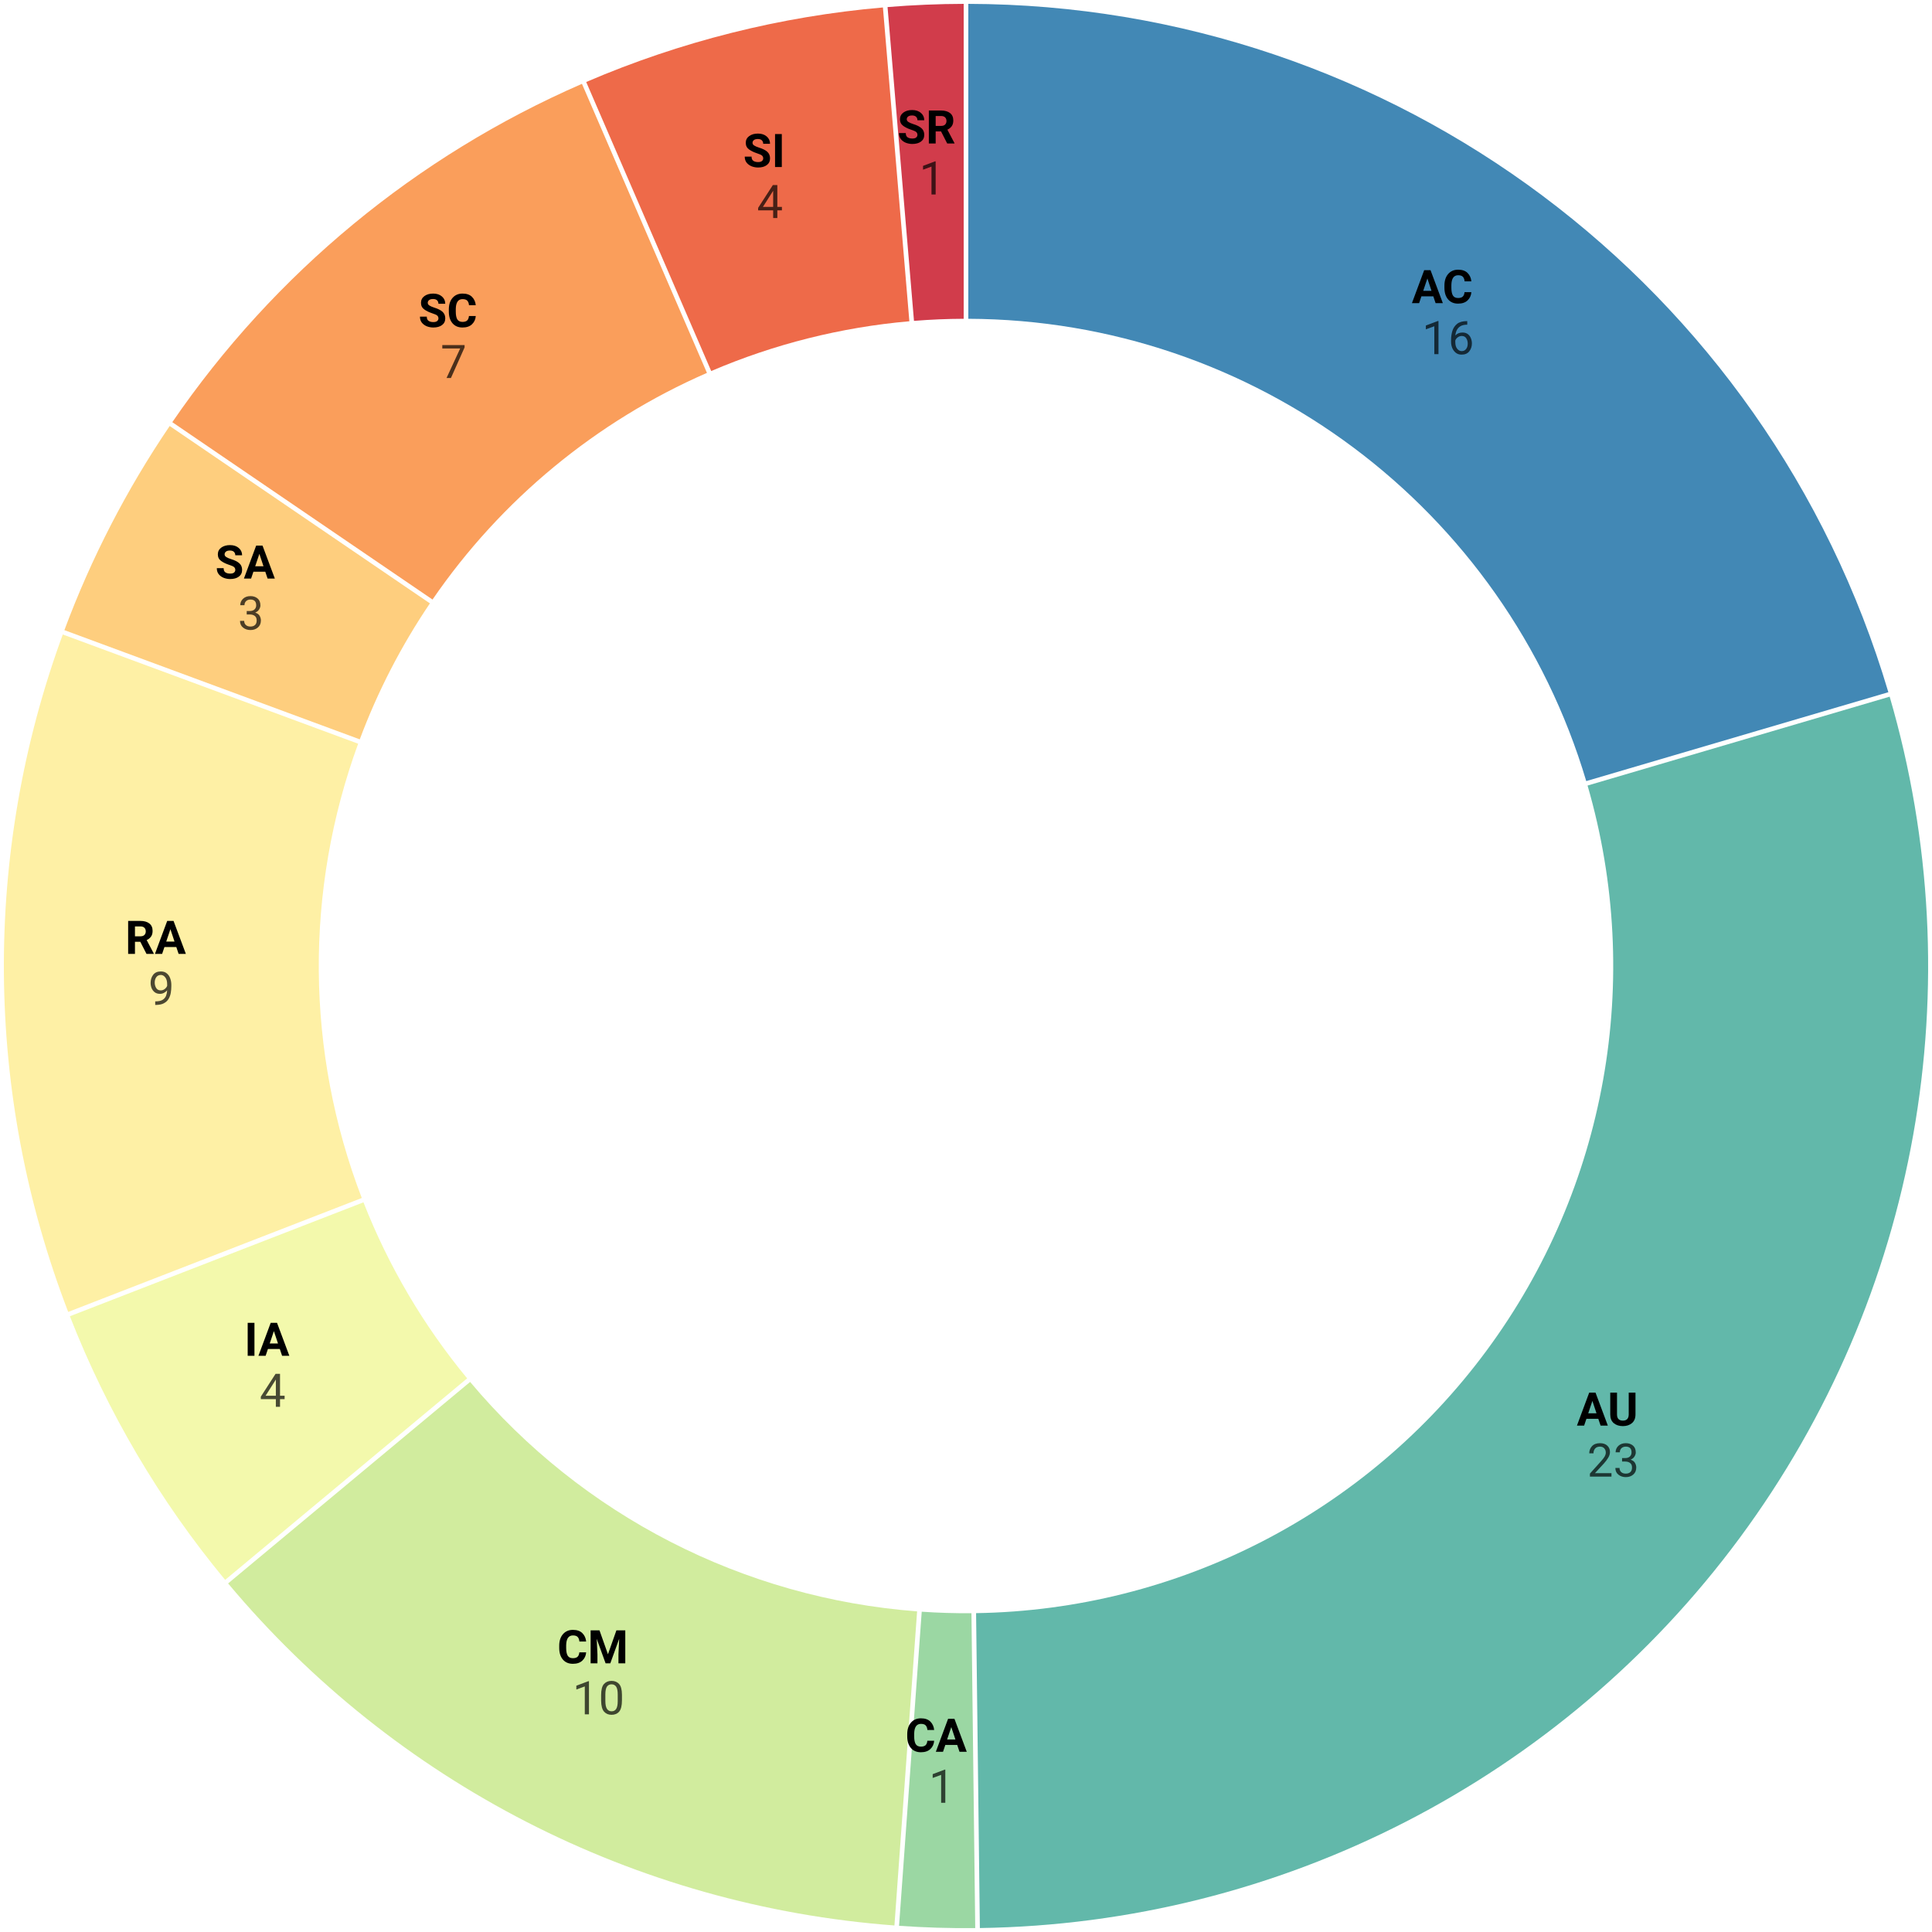
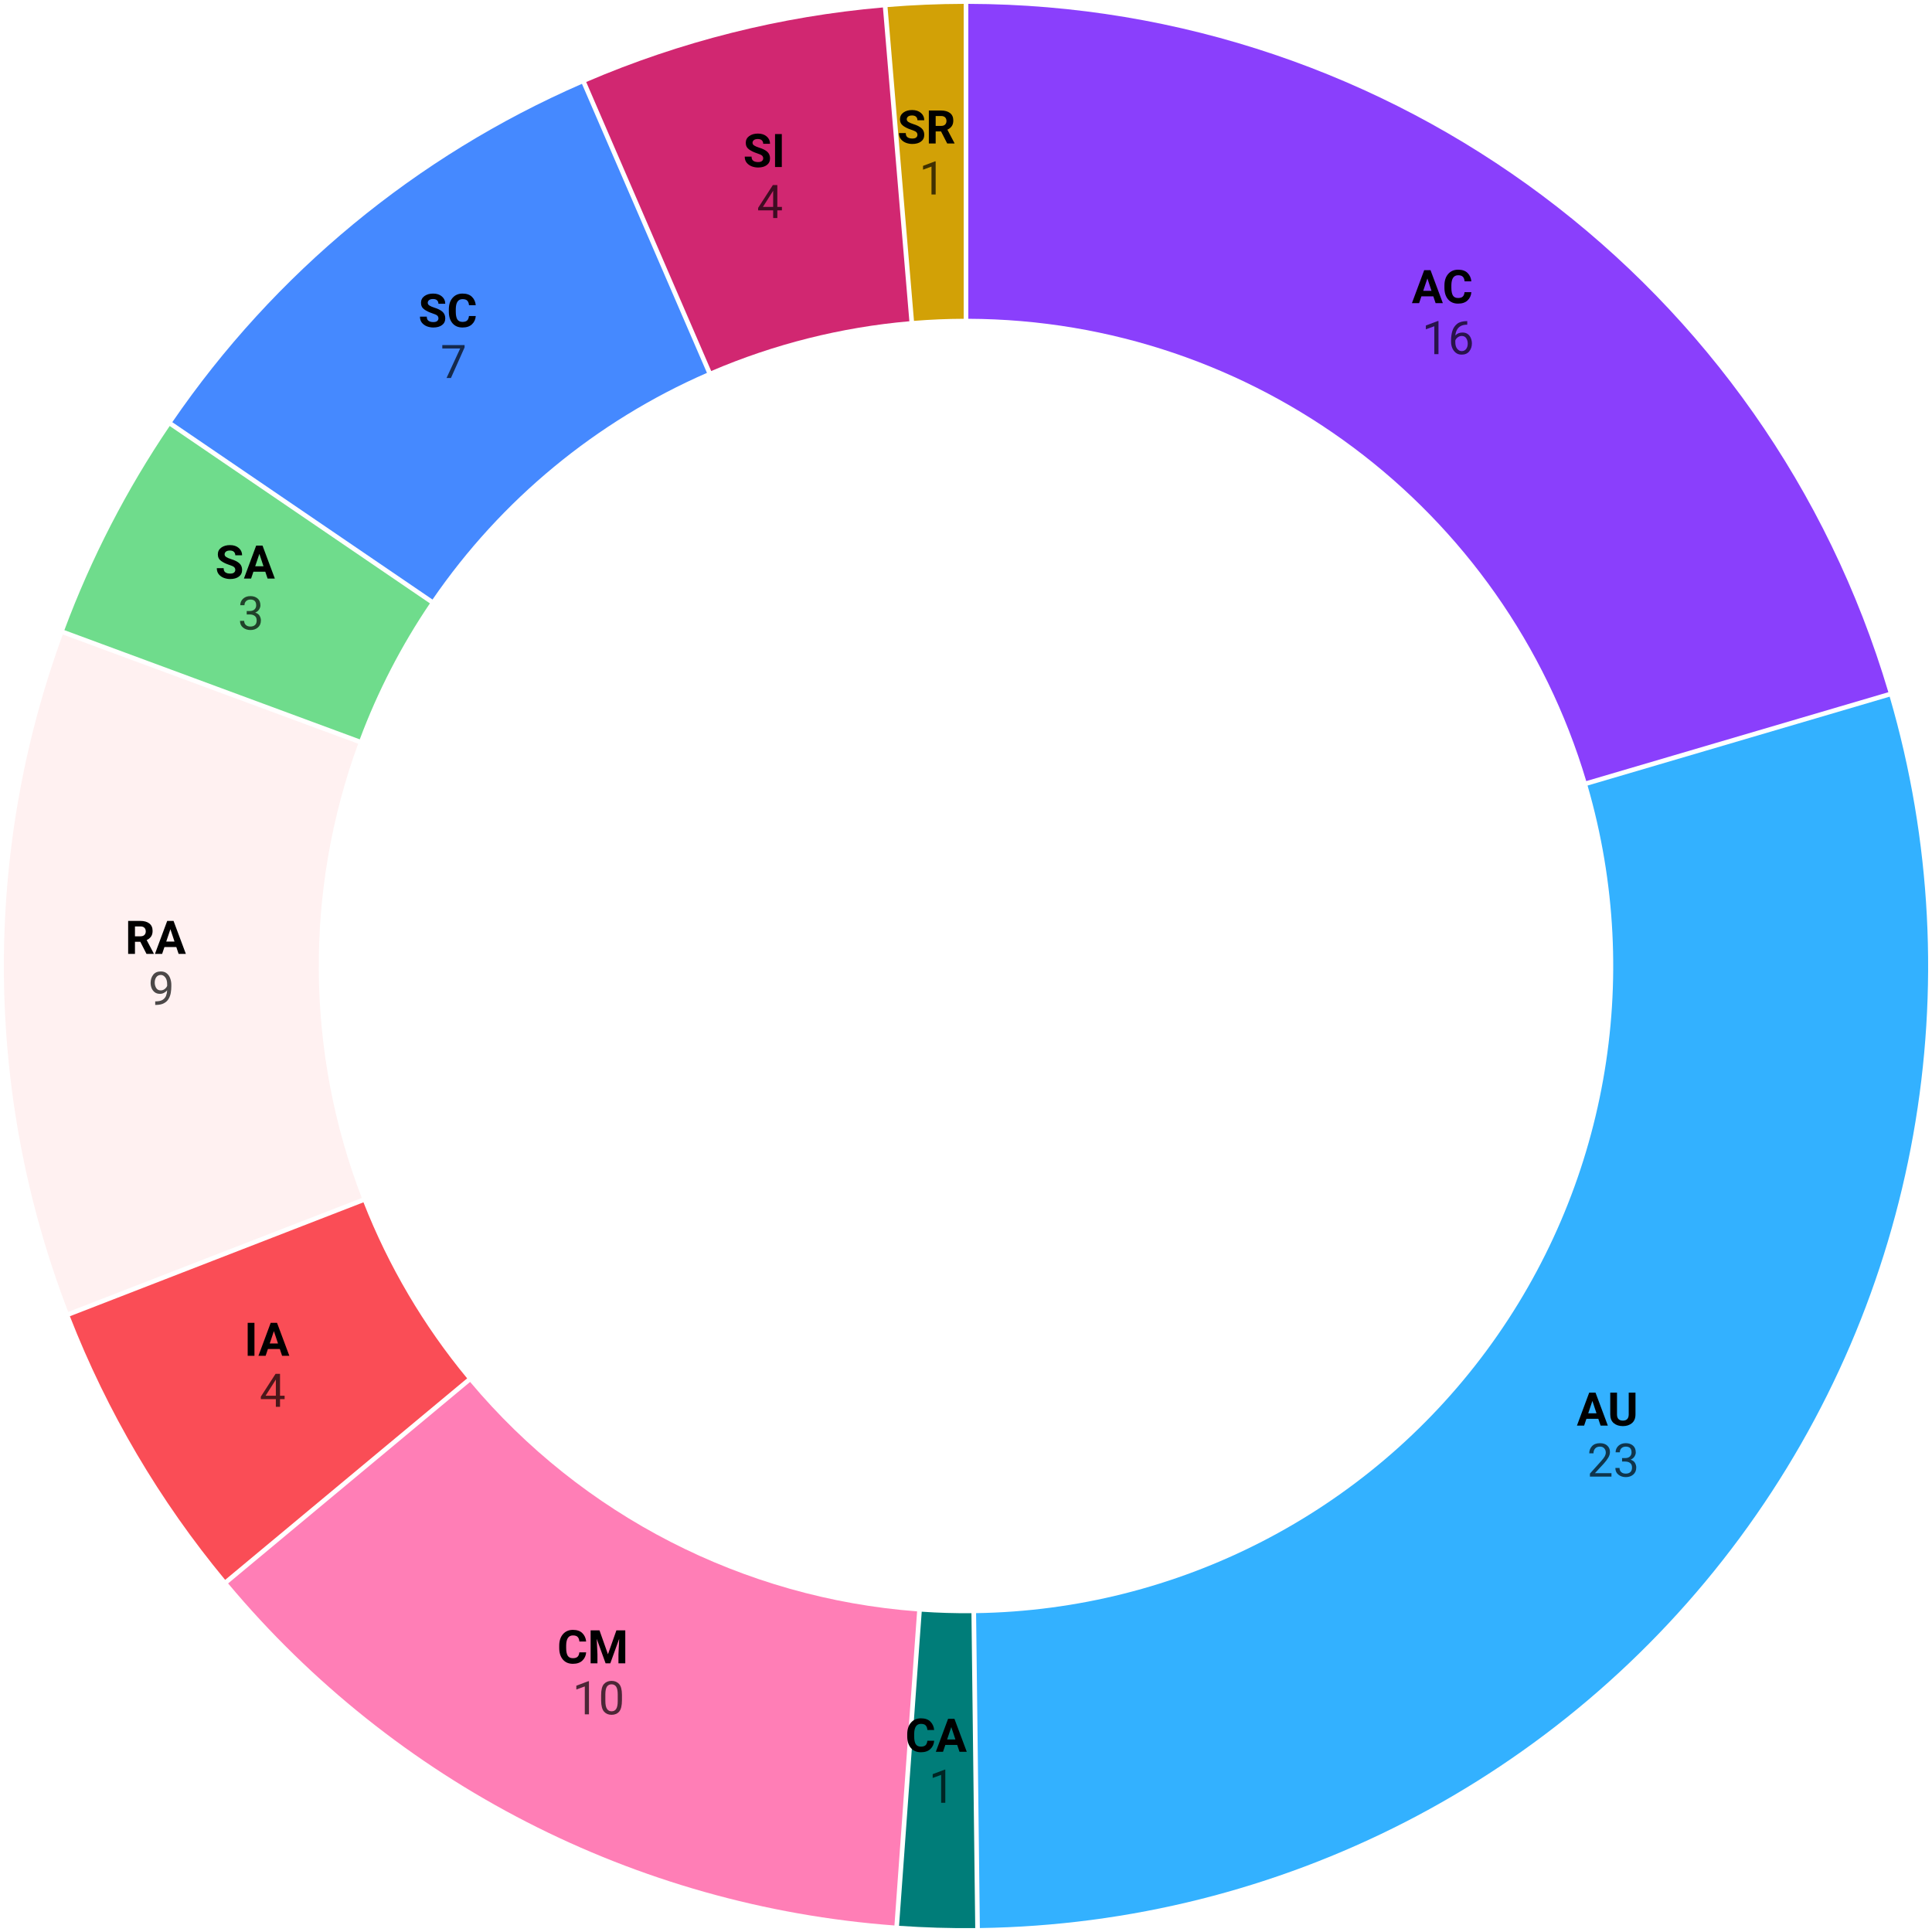
<svg xmlns="http://www.w3.org/2000/svg" width="500" height="500" viewBox="-250,-250,500,500" style="max-width: 100%; height: auto;">
  <g>
-     <path fill="rgb(66, 136, 181)" d="M0.6,-248.999A249,249,0,0,1,238.705,-70.857L160.519,-47.853A167.5,167.5,0,0,0,0.6,-167.499Z" />
-     <path fill="rgb(98, 184, 170)" d="M239.044,-69.705A249,249,0,0,1,3.588,248.974L2.61,167.48A167.5,167.5,0,0,0,160.858,-46.701Z" />
-     <path fill="rgb(155, 215, 163)" d="M2.388,248.989A249,249,0,0,1,-17.324,248.397L-11.458,167.108A167.5,167.5,0,0,0,1.41,167.494Z" />
-     <path fill="rgb(209, 236, 158)" d="M-18.521,248.31A249,249,0,0,1,-190.965,159.792L-128.334,107.641A167.5,167.5,0,0,0,-12.655,167.021Z" />
-     <path fill="rgb(243, 249, 172)" d="M-191.733,158.869A249,249,0,0,1,-231.915,90.644L-155.936,61.158A167.5,167.5,0,0,0,-129.102,106.719Z" />
-     <path fill="rgb(254, 240, 165)" d="M-232.349,89.525A249,249,0,0,1,-233.752,-85.796L-157.31,-57.53A167.5,167.5,0,0,0,-156.37,60.039Z" />
-     <path fill="rgb(254, 206, 126)" d="M-233.336,-86.922A249,249,0,0,1,-206.084,-139.751L-138.741,-93.847A167.5,167.5,0,0,0,-156.894,-58.656Z" />
-     <path fill="rgb(250, 158, 91)" d="M-205.408,-140.743A249,249,0,0,1,-99.394,-228.302L-67.042,-153.498A167.5,167.5,0,0,0,-138.065,-94.839Z" />
-     <path fill="rgb(238, 106, 73)" d="M-98.292,-228.779A249,249,0,0,1,-21.5,-248.07L-14.658,-166.857A167.5,167.5,0,0,0,-65.94,-153.975Z" />
-     <path fill="rgb(209, 60, 75)" d="M-20.303,-248.171A249,249,0,0,1,-0.6,-248.999L-0.6,-167.499A167.5,167.5,0,0,0,-13.462,-166.958Z" />
+     <path fill="#8a3ffc" d="M0.6,-248.999A249,249,0,0,1,238.705,-70.857L160.519,-47.853A167.5,167.5,0,0,0,0.6,-167.499Z" />
+     <path fill="#33b1ff" d="M239.044,-69.705A249,249,0,0,1,3.588,248.974L2.61,167.48A167.5,167.5,0,0,0,160.858,-46.701Z" />
+     <path fill="#007d79" d="M2.388,248.989A249,249,0,0,1,-17.324,248.397L-11.458,167.108A167.5,167.5,0,0,0,1.41,167.494Z" />
+     <path fill="#ff7eb6" d="M-18.521,248.31A249,249,0,0,1,-190.965,159.792L-128.334,107.641A167.5,167.5,0,0,0,-12.655,167.021Z" />
+     <path fill="#fa4d56" d="M-191.733,158.869A249,249,0,0,1,-231.915,90.644L-155.936,61.158A167.5,167.5,0,0,0,-129.102,106.719Z" />
+     <path fill="#fff1f1" d="M-232.349,89.525A249,249,0,0,1,-233.752,-85.796L-157.31,-57.53A167.5,167.5,0,0,0,-156.37,60.039Z" />
+     <path fill="#6fdc8c" d="M-233.336,-86.922A249,249,0,0,1,-206.084,-139.751L-138.741,-93.847A167.5,167.5,0,0,0,-156.894,-58.656Z" />
+     <path fill="#4589ff" d="M-205.408,-140.743A249,249,0,0,1,-99.394,-228.302L-67.042,-153.498A167.5,167.5,0,0,0,-138.065,-94.839Z" />
+     <path fill="#d12771" d="M-98.292,-228.779A249,249,0,0,1,-21.5,-248.07L-14.658,-166.857A167.5,167.5,0,0,0,-65.94,-153.975Z" />
+     <path fill="#d2a106" d="M-20.303,-248.171A249,249,0,0,1,-0.6,-248.999L-0.6,-167.499A167.5,167.5,0,0,0,-13.462,-166.958Z" />
  </g>
  <g font-family="Roboto" font-size="12" text-anchor="middle">
    <text transform="translate(124.7543,-166.7466)">
      <tspan y="-0.4em" font-weight="bold">AC</tspan>
      <tspan x="0" y="0.7em" fill-opacity="0.7">16</tspan>
    </text>
    <text transform="translate(167.4921,123.7515)">
      <tspan y="-0.4em" font-weight="bold">AU</tspan>
      <tspan x="0" y="0.7em" fill-opacity="0.7">23</tspan>
    </text>
    <text transform="translate(-6.250813,208.1562)">
      <tspan y="-0.4em" font-weight="bold">CA</tspan>
      <tspan x="0" y="0.7em" fill-opacity="0.7">1</tspan>
    </text>
    <text transform="translate(-95.10089,185.2671)">
      <tspan y="-0.4em" font-weight="bold">CM</tspan>
      <tspan x="0" y="0.7em" fill-opacity="0.7">10</tspan>
    </text>
    <text transform="translate(-179.4406,105.6841)">
      <tspan y="-0.4em" font-weight="bold">IA</tspan>
      <tspan x="0" y="0.7em" fill-opacity="0.7">4</tspan>
    </text>
    <text transform="translate(-208.2433,1.665982)">
      <tspan y="-0.4em" font-weight="bold">RA</tspan>
      <tspan x="0" y="0.7em" fill-opacity="0.7">9</tspan>
    </text>
    <text transform="translate(-185.0765,-95.47123)">
      <tspan y="-0.4em" font-weight="bold">SA</tspan>
      <tspan x="0" y="0.7em" fill-opacity="0.7">3</tspan>
    </text>
    <text transform="translate(-132.6146,-160.566)">
      <tspan y="-0.4em" font-weight="bold">SC</tspan>
      <tspan x="0" y="0.7em" fill-opacity="0.7">7</tspan>
    </text>
    <text transform="translate(-50.73911,-201.9743)">
      <tspan y="-0.4em" font-weight="bold">SI</tspan>
      <tspan x="0" y="0.7em" fill-opacity="0.7">4</tspan>
    </text>
    <text transform="translate(-8.748177,-208.0662)">
      <tspan y="-0.4em" font-weight="bold">SR</tspan>
      <tspan x="0" y="0.7em" fill-opacity="0.7">1</tspan>
    </text>
  </g>
</svg>
